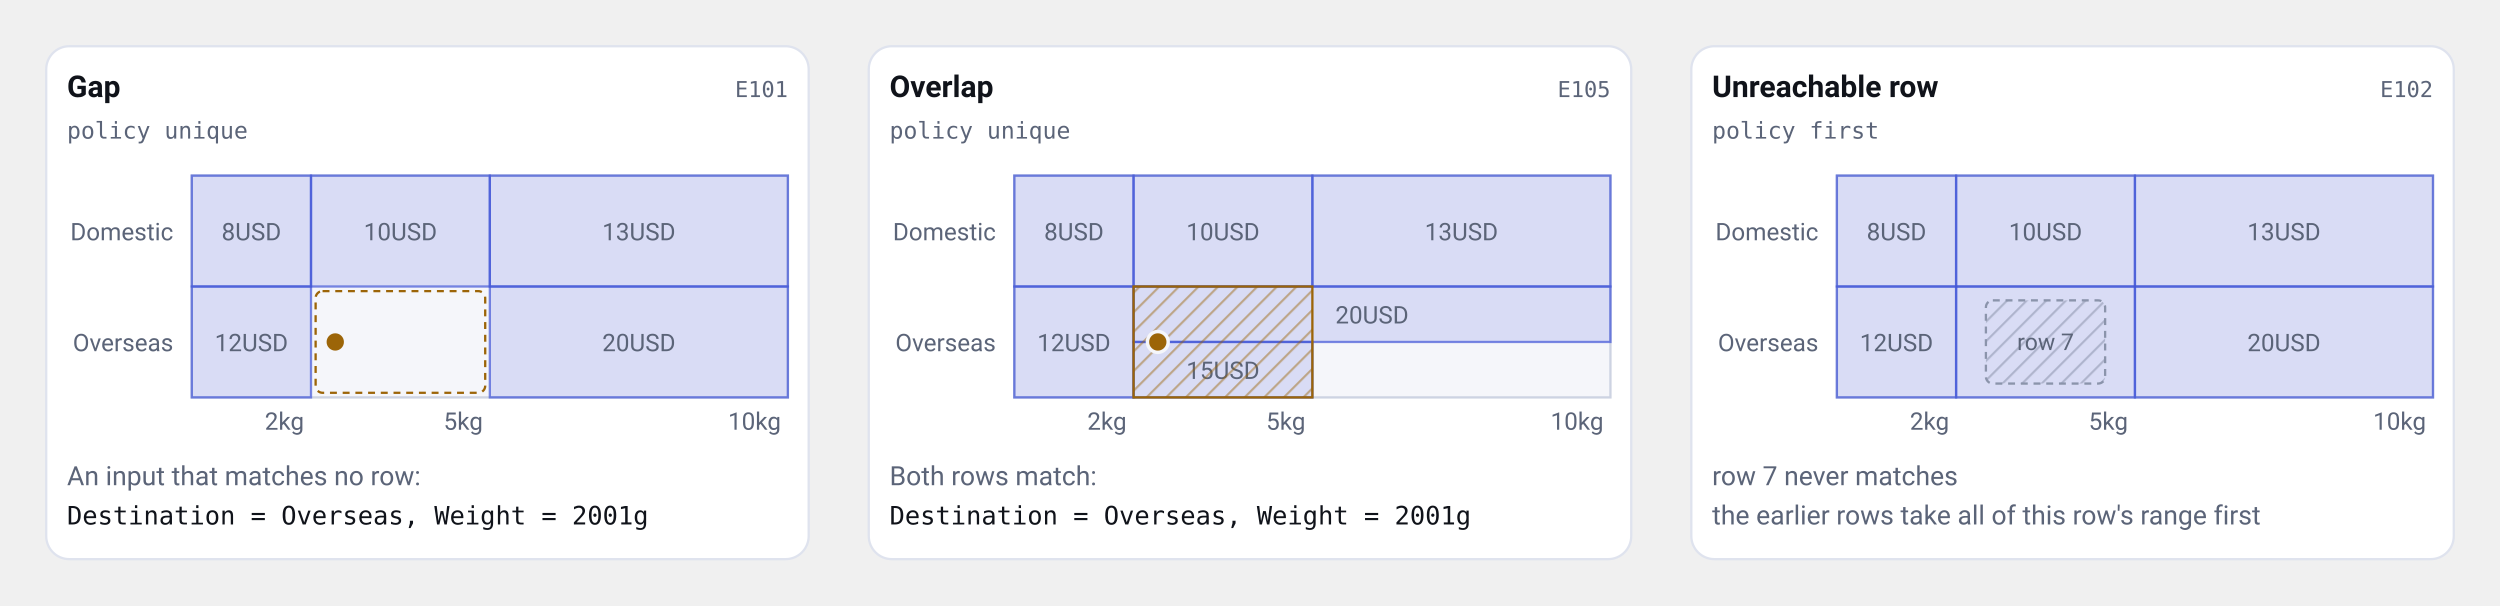
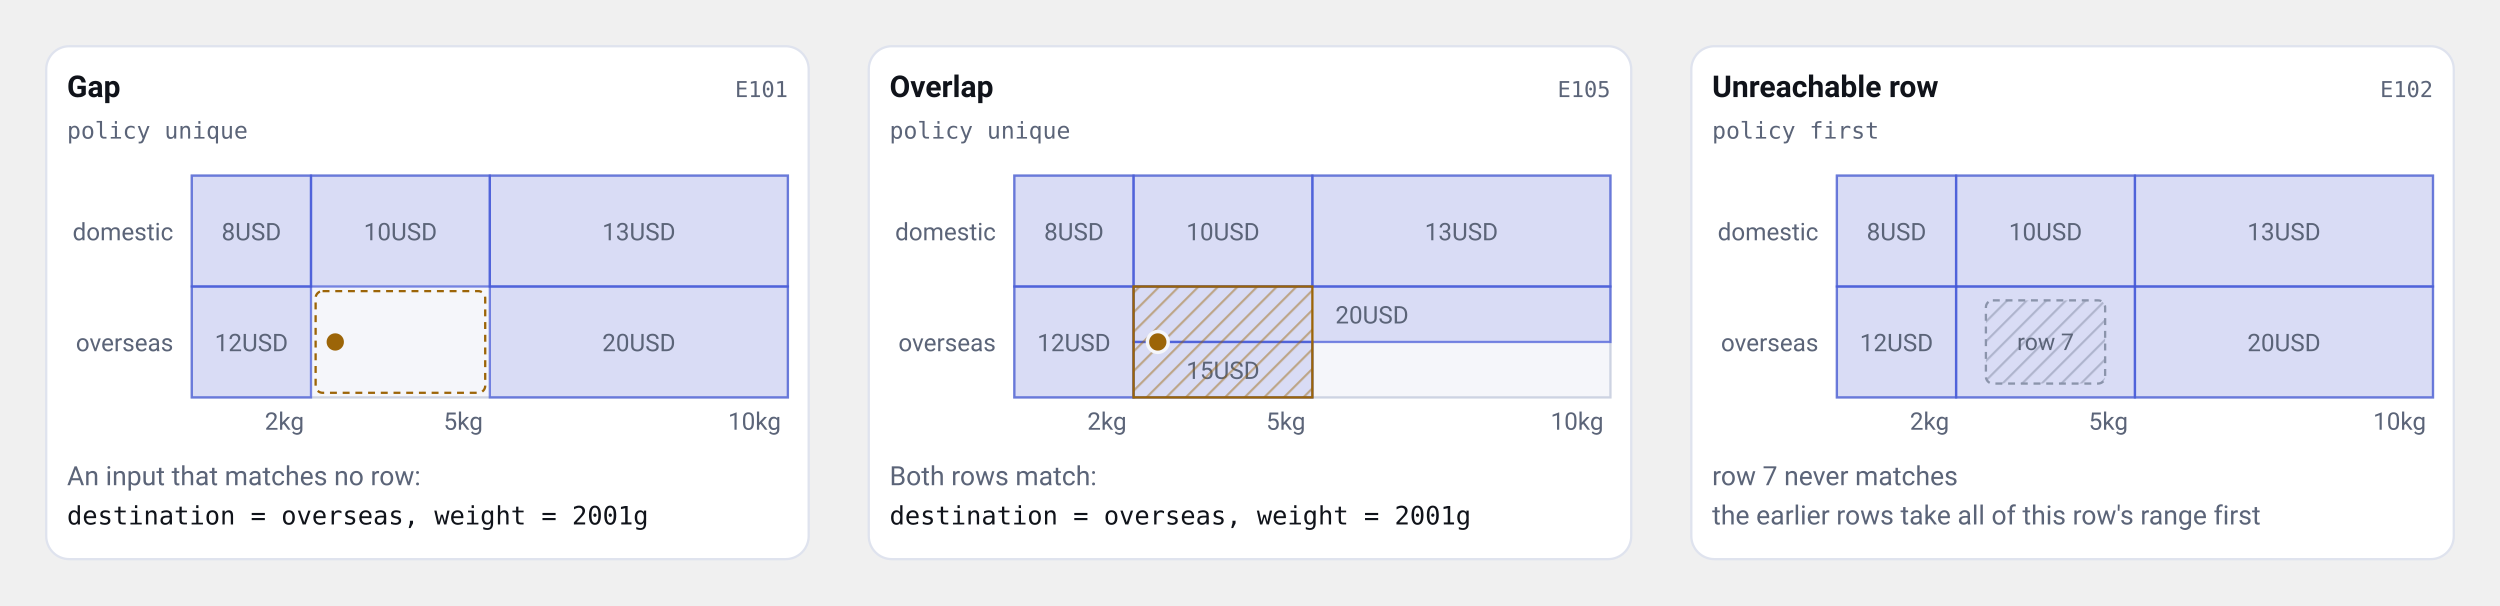
<svg xmlns="http://www.w3.org/2000/svg" viewBox="0 0 1082 262" role="img" aria-label="One check decides three defects. A gap (E101) is a stretch of the input space no row covers. An overlap (E105) is a stretch two rows both cover, under policy unique. An unreachable row (E102) is a row whose whole stretch the earlier rows take first, under policy first. All three are decided by the same arithmetic on the same rectangles, and the first two hand back the input that causes them." font-family="-apple-system, BlinkMacSystemFont, &quot;Hiragino Sans&quot;, &quot;Noto Sans JP&quot;, &quot;Yu Gothic&quot;, Meiryo, &quot;Segoe UI&quot;, Roboto, sans-serif">
  <defs>
    <pattern id="both" width="6" height="6" patternUnits="userSpaceOnUse" patternTransform="rotate(45)">
      <line x1="0" y1="0" x2="0" y2="6" stroke="#9c6508" stroke-width="2" />
    </pattern>
    <pattern id="dead" width="6" height="6" patternUnits="userSpaceOnUse" patternTransform="rotate(45)">
      <line x1="0" y1="0" x2="0" y2="6" stroke="#8b94ab" stroke-width="2" />
    </pattern>
  </defs>
  <g transform="translate(20,20)">
    <rect x="0" y="0" width="330" height="222" rx="10" fill="#ffffff" stroke="#dfe3ee" />
    <text x="9" y="22" font-size="13" font-weight="600" text-anchor="start" fill="#10131a">Gap</text>
    <text x="321" y="22" font-size="9.5" font-weight="400" text-anchor="end" fill="#5b6478" font-family="ui-monospace, SFMono-Regular, Menlo, Consolas, monospace">E101</text>
    <text x="9" y="40" font-size="10" font-weight="400" text-anchor="start" fill="#5b6478" font-family="ui-monospace, SFMono-Regular, Menlo, Consolas, monospace">policy unique</text>
    <rect x="63" y="56" width="258" height="96" fill="#f5f6fa" stroke="#cdd3e2" />
    <rect x="63.0" y="56.0" width="51.6" height="48.0" fill="#4457d8" fill-opacity="0.16" stroke="#4457d8" stroke-opacity="0.7" />
    <text x="88.8" y="84.0" font-size="10.5" font-weight="400" text-anchor="middle" fill="#5b6478">8USD</text>
    <rect x="114.6" y="56.0" width="77.4" height="48.0" fill="#4457d8" fill-opacity="0.16" stroke="#4457d8" stroke-opacity="0.7" />
    <text x="153.3" y="84.0" font-size="10.5" font-weight="400" text-anchor="middle" fill="#5b6478">10USD</text>
    <rect x="192.0" y="56.0" width="129.0" height="48.0" fill="#4457d8" fill-opacity="0.16" stroke="#4457d8" stroke-opacity="0.7" />
    <text x="256.5" y="84.0" font-size="10.5" font-weight="400" text-anchor="middle" fill="#5b6478">13USD</text>
    <rect x="63.0" y="104.0" width="51.6" height="48.0" fill="#4457d8" fill-opacity="0.16" stroke="#4457d8" stroke-opacity="0.7" />
    <text x="88.8" y="132.0" font-size="10.5" font-weight="400" text-anchor="middle" fill="#5b6478">12USD</text>
    <rect x="192.0" y="104.0" width="129.0" height="48.0" fill="#4457d8" fill-opacity="0.16" stroke="#4457d8" stroke-opacity="0.7" />
    <text x="256.5" y="132.0" font-size="10.5" font-weight="400" text-anchor="middle" fill="#5b6478">20USD</text>
    <rect x="116.6" y="106.0" width="73.4" height="44.0" rx="3" fill="none" stroke="#9c6508" stroke-width="1" stroke-dasharray="3 2.5" />
    <circle cx="125.1" cy="128.0" r="4.5" fill="#9c6508" stroke="#f5f6fa" stroke-width="1.5" />
-     <text x="55" y="84.0" font-size="10.5" font-weight="400" text-anchor="end" fill="#5b6478">Domestic</text>
-     <text x="55" y="132.0" font-size="10.5" font-weight="400" text-anchor="end" fill="#5b6478">Overseas</text>
+     <text x="55" y="84.0" font-size="10.5" font-weight="400" text-anchor="end" fill="#5b6478">domestic</text>
+     <text x="55" y="132.0" font-size="10.5" font-weight="400" text-anchor="end" fill="#5b6478">overseas</text>
    <text x="111.6" y="166" font-size="10.5" font-weight="400" text-anchor="end" fill="#5b6478">2kg</text>
    <text x="189.0" y="166" font-size="10.5" font-weight="400" text-anchor="end" fill="#5b6478">5kg</text>
    <text x="318.0" y="166" font-size="10.5" font-weight="400" text-anchor="end" fill="#5b6478">10kg</text>
    <text x="9" y="190" font-size="11.5" font-weight="400" text-anchor="start" fill="#5b6478">An input that matches no row:</text>
-     <text x="9" y="207" font-size="11" font-weight="400" text-anchor="start" fill="#10131a" font-family="ui-monospace, SFMono-Regular, Menlo, Consolas, monospace">Destination = Overseas, Weight = 2001g</text>
+     <text x="9" y="207" font-size="11" font-weight="400" text-anchor="start" fill="#10131a" font-family="ui-monospace, SFMono-Regular, Menlo, Consolas, monospace">destination = overseas, weight = 2001g</text>
  </g>
  <g transform="translate(376,20)">
    <rect x="0" y="0" width="330" height="222" rx="10" fill="#ffffff" stroke="#dfe3ee" />
    <text x="9" y="22" font-size="13" font-weight="600" text-anchor="start" fill="#10131a">Overlap</text>
    <text x="321" y="22" font-size="9.5" font-weight="400" text-anchor="end" fill="#5b6478" font-family="ui-monospace, SFMono-Regular, Menlo, Consolas, monospace">E105</text>
    <text x="9" y="40" font-size="10" font-weight="400" text-anchor="start" fill="#5b6478" font-family="ui-monospace, SFMono-Regular, Menlo, Consolas, monospace">policy unique</text>
    <rect x="63" y="56" width="258" height="96" fill="#f5f6fa" stroke="#cdd3e2" />
    <rect x="63.0" y="56.0" width="51.6" height="48.0" fill="#4457d8" fill-opacity="0.16" stroke="#4457d8" stroke-opacity="0.7" />
    <text x="88.8" y="84.0" font-size="10.5" font-weight="400" text-anchor="middle" fill="#5b6478">8USD</text>
    <rect x="114.6" y="56.0" width="77.4" height="48.0" fill="#4457d8" fill-opacity="0.16" stroke="#4457d8" stroke-opacity="0.7" />
    <text x="153.3" y="84.0" font-size="10.5" font-weight="400" text-anchor="middle" fill="#5b6478">10USD</text>
    <rect x="192.0" y="56.0" width="129.0" height="48.0" fill="#4457d8" fill-opacity="0.16" stroke="#4457d8" stroke-opacity="0.7" />
    <text x="256.5" y="84.0" font-size="10.5" font-weight="400" text-anchor="middle" fill="#5b6478">13USD</text>
    <rect x="63.0" y="104.0" width="51.6" height="48.0" fill="#4457d8" fill-opacity="0.16" stroke="#4457d8" stroke-opacity="0.7" />
    <text x="88.8" y="132.0" font-size="10.5" font-weight="400" text-anchor="middle" fill="#5b6478">12USD</text>
    <rect x="114.6" y="104.0" width="206.4" height="24.0" fill="#4457d8" fill-opacity="0.16" stroke="#4457d8" stroke-opacity="0.7" />
    <text x="217.8" y="120.0" font-size="10.5" font-weight="400" text-anchor="middle" fill="#5b6478">20USD</text>
    <rect x="114.6" y="128.0" width="77.4" height="24.0" fill="#4457d8" fill-opacity="0.16" stroke="#4457d8" stroke-opacity="0.7" />
    <text x="153.3" y="144.0" font-size="10.5" font-weight="400" text-anchor="middle" fill="#5b6478">15USD</text>
    <rect x="114.6" y="104.0" width="77.4" height="48.0" fill="url(#both)" fill-opacity="0.42" stroke="#9c6508" stroke-width="1" />
    <circle cx="125.1" cy="128.0" r="4.5" fill="#9c6508" stroke="#f5f6fa" stroke-width="1.5" />
-     <text x="55" y="84.0" font-size="10.5" font-weight="400" text-anchor="end" fill="#5b6478">Domestic</text>
-     <text x="55" y="132.0" font-size="10.5" font-weight="400" text-anchor="end" fill="#5b6478">Overseas</text>
+     <text x="55" y="84.0" font-size="10.5" font-weight="400" text-anchor="end" fill="#5b6478">domestic</text>
+     <text x="55" y="132.0" font-size="10.5" font-weight="400" text-anchor="end" fill="#5b6478">overseas</text>
    <text x="111.6" y="166" font-size="10.5" font-weight="400" text-anchor="end" fill="#5b6478">2kg</text>
    <text x="189.0" y="166" font-size="10.5" font-weight="400" text-anchor="end" fill="#5b6478">5kg</text>
    <text x="318.0" y="166" font-size="10.5" font-weight="400" text-anchor="end" fill="#5b6478">10kg</text>
    <text x="9" y="190" font-size="11.5" font-weight="400" text-anchor="start" fill="#5b6478">Both rows match:</text>
-     <text x="9" y="207" font-size="11" font-weight="400" text-anchor="start" fill="#10131a" font-family="ui-monospace, SFMono-Regular, Menlo, Consolas, monospace">Destination = Overseas, Weight = 2001g</text>
+     <text x="9" y="207" font-size="11" font-weight="400" text-anchor="start" fill="#10131a" font-family="ui-monospace, SFMono-Regular, Menlo, Consolas, monospace">destination = overseas, weight = 2001g</text>
  </g>
  <g transform="translate(732,20)">
    <rect x="0" y="0" width="330" height="222" rx="10" fill="#ffffff" stroke="#dfe3ee" />
    <text x="9" y="22" font-size="13" font-weight="600" text-anchor="start" fill="#10131a">Unreachable row</text>
    <text x="321" y="22" font-size="9.5" font-weight="400" text-anchor="end" fill="#5b6478" font-family="ui-monospace, SFMono-Regular, Menlo, Consolas, monospace">E102</text>
    <text x="9" y="40" font-size="10" font-weight="400" text-anchor="start" fill="#5b6478" font-family="ui-monospace, SFMono-Regular, Menlo, Consolas, monospace">policy first</text>
    <rect x="63" y="56" width="258" height="96" fill="#f5f6fa" stroke="#cdd3e2" />
    <rect x="63.0" y="56.0" width="51.6" height="48.0" fill="#4457d8" fill-opacity="0.16" stroke="#4457d8" stroke-opacity="0.7" />
    <text x="88.8" y="84.0" font-size="10.5" font-weight="400" text-anchor="middle" fill="#5b6478">8USD</text>
    <rect x="114.6" y="56.0" width="77.4" height="48.0" fill="#4457d8" fill-opacity="0.16" stroke="#4457d8" stroke-opacity="0.7" />
    <text x="153.3" y="84.0" font-size="10.5" font-weight="400" text-anchor="middle" fill="#5b6478">10USD</text>
    <rect x="192.0" y="56.0" width="129.0" height="48.0" fill="#4457d8" fill-opacity="0.16" stroke="#4457d8" stroke-opacity="0.7" />
    <text x="256.5" y="84.0" font-size="10.5" font-weight="400" text-anchor="middle" fill="#5b6478">13USD</text>
    <rect x="63.0" y="104.0" width="51.6" height="48.0" fill="#4457d8" fill-opacity="0.16" stroke="#4457d8" stroke-opacity="0.7" />
    <text x="88.8" y="132.0" font-size="10.5" font-weight="400" text-anchor="middle" fill="#5b6478">12USD</text>
    <rect x="192.0" y="104.0" width="129.0" height="48.0" fill="#4457d8" fill-opacity="0.16" stroke="#4457d8" stroke-opacity="0.7" />
    <text x="256.5" y="132.0" font-size="10.5" font-weight="400" text-anchor="middle" fill="#5b6478">20USD</text>
    <rect x="114.6" y="104.0" width="77.4" height="48.0" fill="#4457d8" fill-opacity="0.16" stroke="#4457d8" stroke-opacity="0.7" />
    <rect x="127.5" y="110.0" width="51.6" height="36.0" rx="3" fill="url(#dead)" fill-opacity="0.5" stroke="#8b94ab" stroke-width="1" stroke-dasharray="3 2.5" />
    <text x="153.3" y="131.5" font-size="10" font-weight="400" text-anchor="middle" fill="#5b6478">row 7</text>
-     <text x="55" y="84.0" font-size="10.5" font-weight="400" text-anchor="end" fill="#5b6478">Domestic</text>
-     <text x="55" y="132.0" font-size="10.5" font-weight="400" text-anchor="end" fill="#5b6478">Overseas</text>
+     <text x="55" y="84.0" font-size="10.5" font-weight="400" text-anchor="end" fill="#5b6478">domestic</text>
+     <text x="55" y="132.0" font-size="10.5" font-weight="400" text-anchor="end" fill="#5b6478">overseas</text>
    <text x="111.6" y="166" font-size="10.5" font-weight="400" text-anchor="end" fill="#5b6478">2kg</text>
    <text x="189.0" y="166" font-size="10.5" font-weight="400" text-anchor="end" fill="#5b6478">5kg</text>
    <text x="318.0" y="166" font-size="10.5" font-weight="400" text-anchor="end" fill="#5b6478">10kg</text>
    <text x="9" y="190" font-size="11.5" font-weight="400" text-anchor="start" fill="#5b6478">row 7 never matches</text>
    <text x="9" y="207" font-size="11.5" font-weight="400" text-anchor="start" fill="#5b6478">the earlier rows take all of this row's range first</text>
  </g>
</svg>
